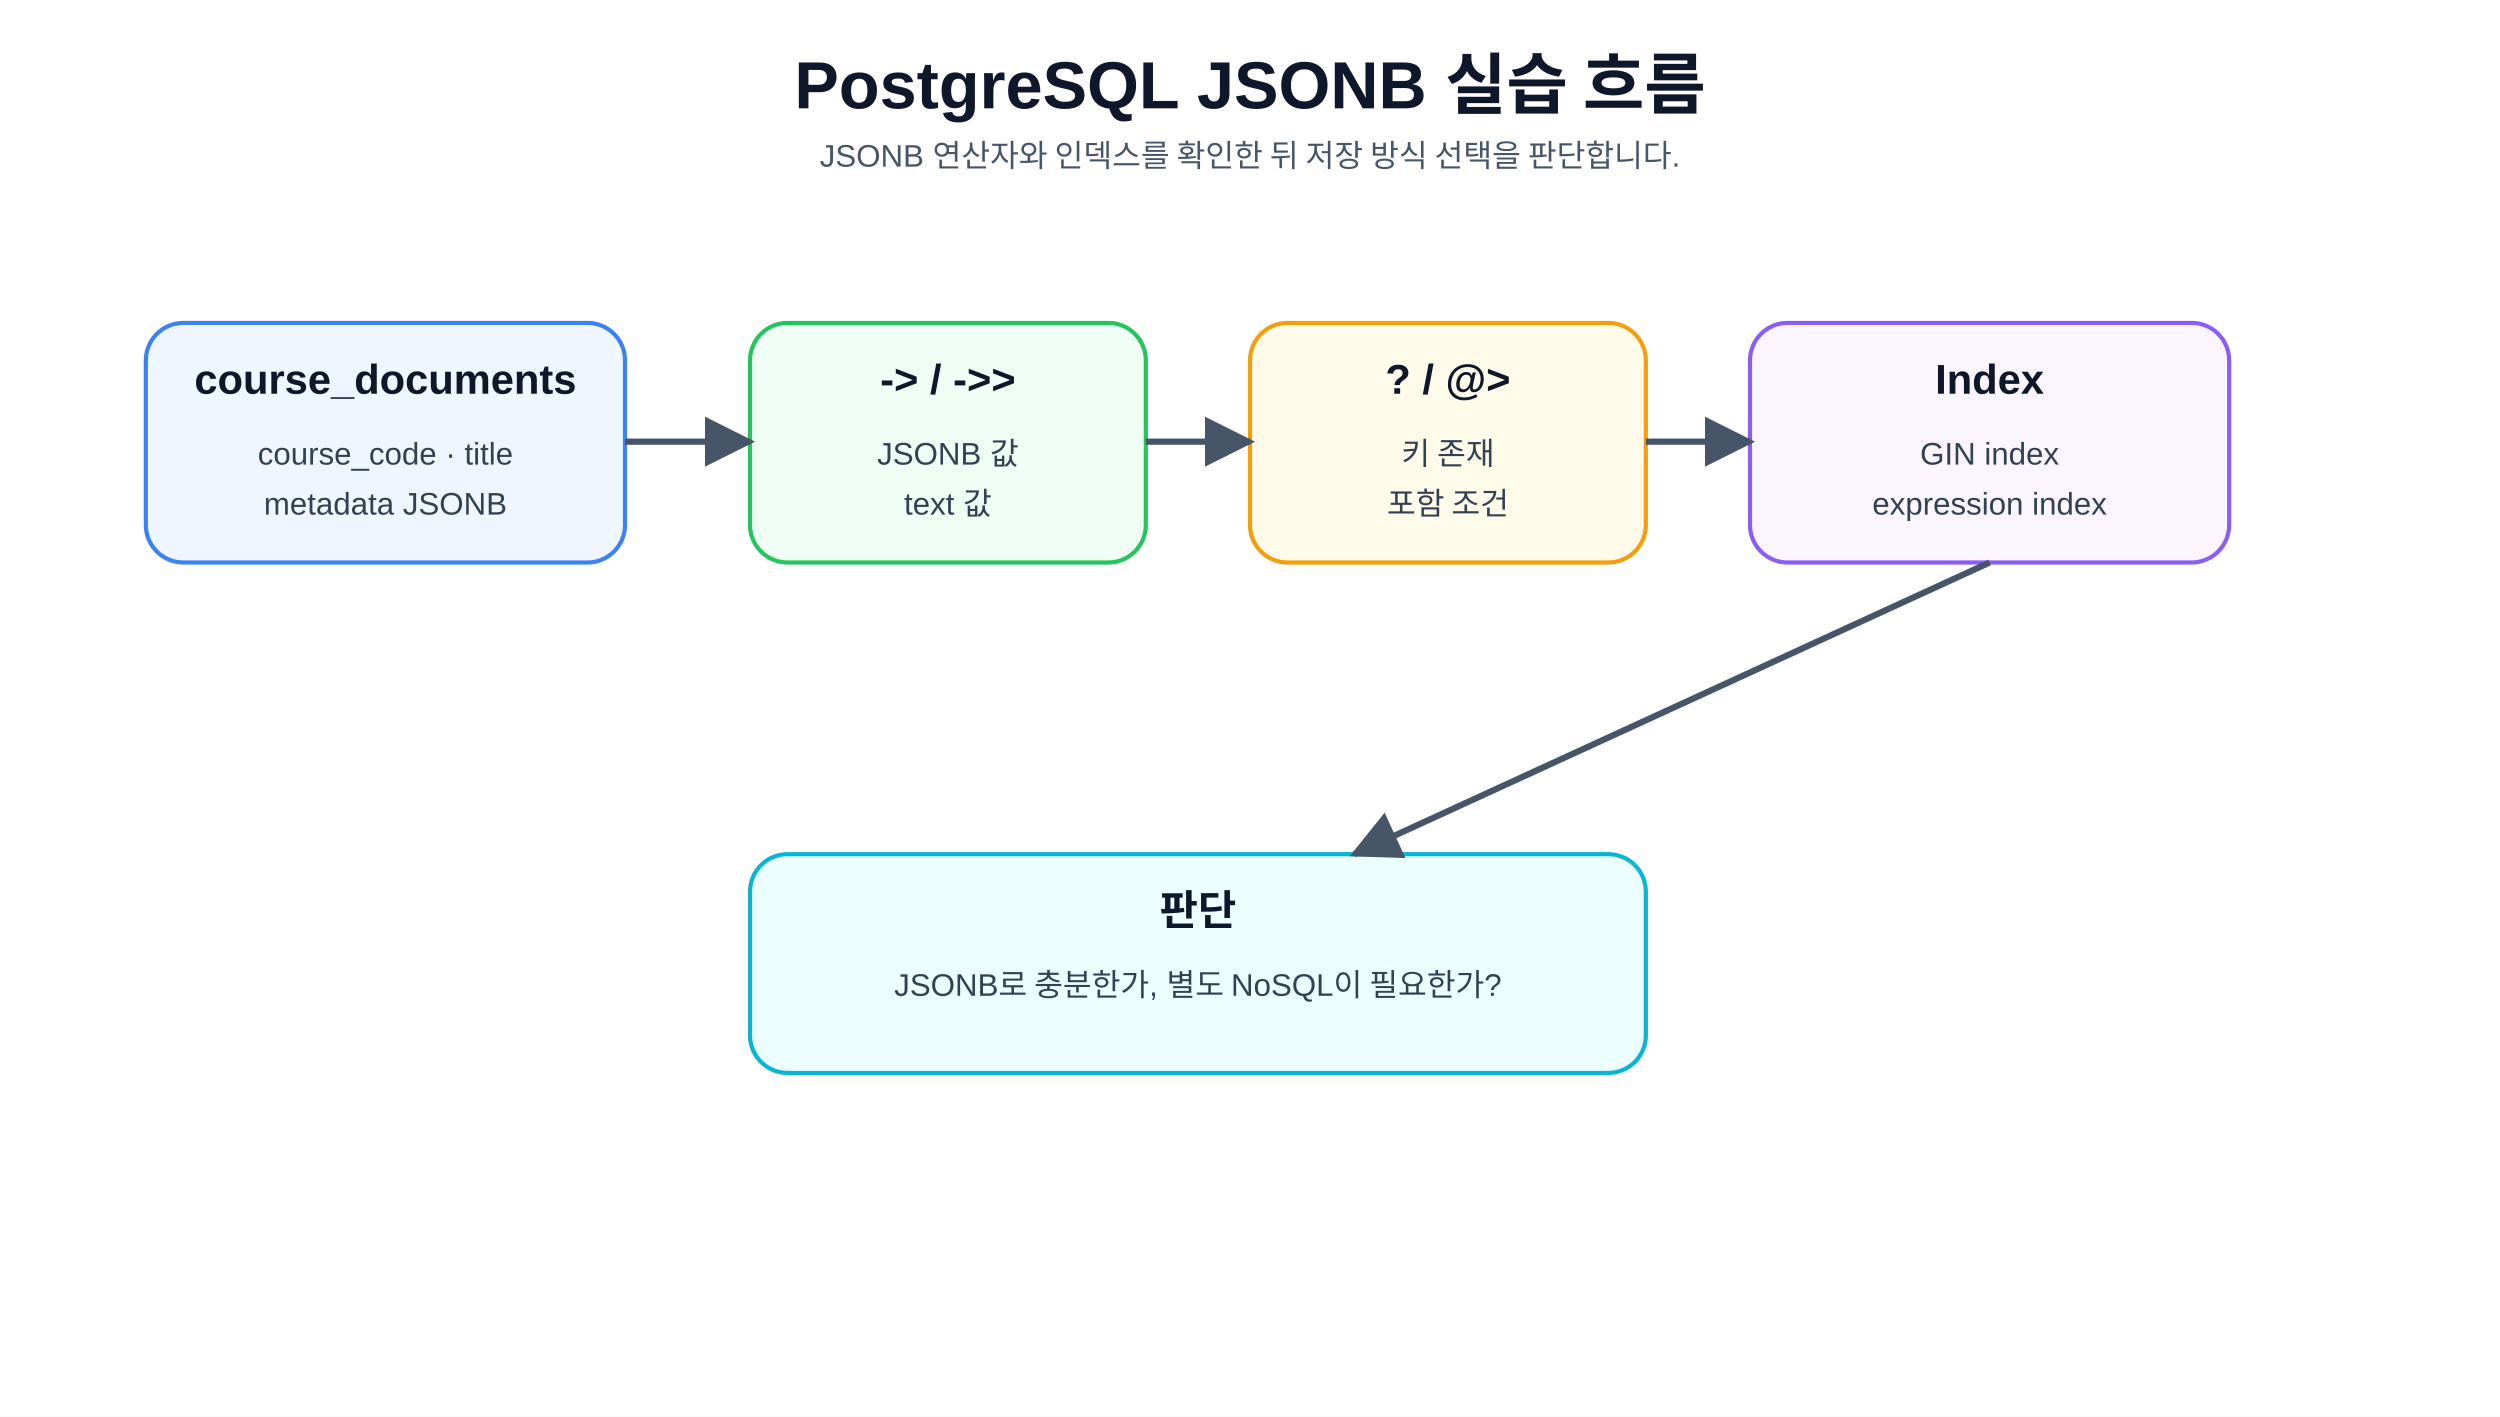
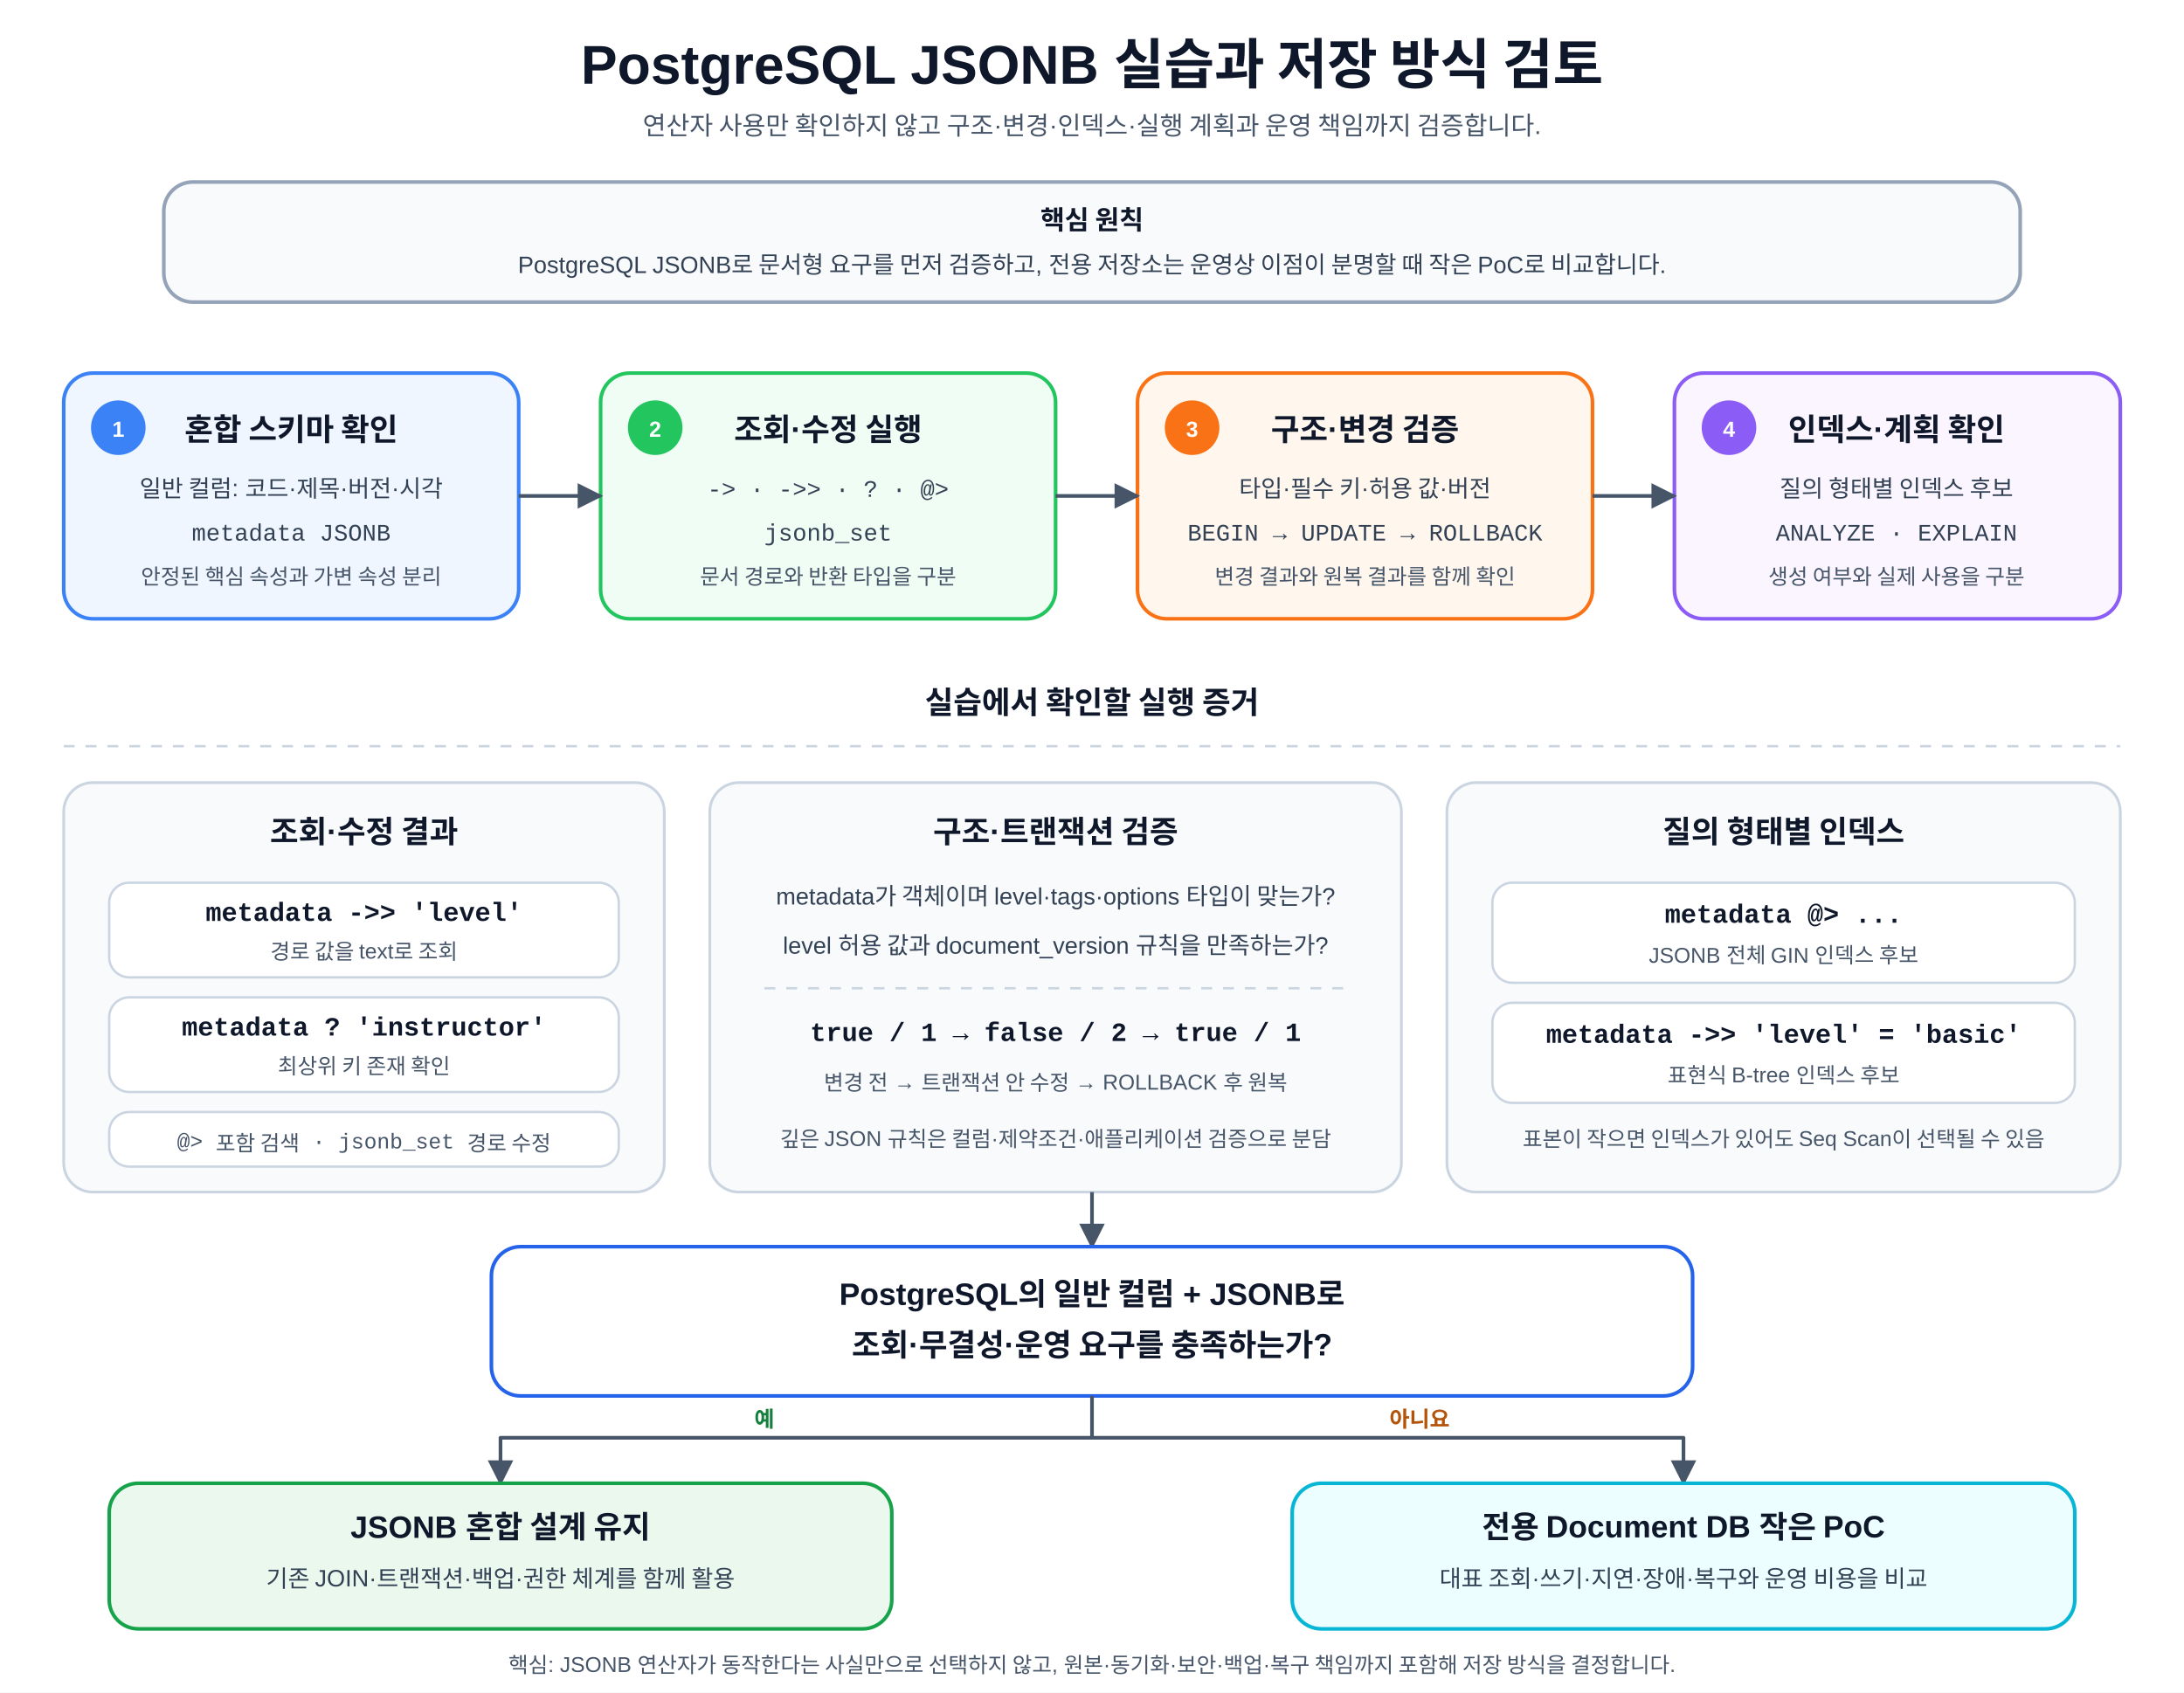
- <svg xmlns="http://www.w3.org/2000/svg" role="img" aria-labelledby="title desc" width="100%" height="680" viewBox="0 0 1200 680">
+ <svg xmlns="http://www.w3.org/2000/svg" width="100%" viewBox="0 0 1200 930" role="img" aria-labelledby="title desc" preserveAspectRatio="xMidYMid meet">
  <defs>
-     <marker id="arrow" viewBox="0 0 10 10" refX="9" refY="5" markerWidth="8" markerHeight="8" orient="auto">
-       <path d="M0 0L10 5L0 10z" fill="#475569" />
+     <marker id="arrow" viewBox="0 0 10 10" refX="9" refY="5" markerWidth="7" markerHeight="7" orient="auto">
+       <path d="M0 0 L10 5 L0 10 Z" fill="#475569" />
    </marker>
    <style>
-       text{font-family:'Pretendard','Noto Sans KR','Malgun Gothic','맑은 고딕','Apple SD Gothic Neo',Arial,sans-serif;fill:#0f172a}
-       .title{font-size:32px;font-weight:800;text-anchor:middle}
-       .subtitle{font-size:15px;text-anchor:middle;fill:#475569}
-       .card{fill:#f8fafc;stroke:#cbd5e1;stroke-width:2;rx:18}
-       .blue{fill:#eff6ff;stroke:#3b82f6}
-       .green{fill:#f0fdf4;stroke:#22c55e}
-       .yellow{fill:#fffbeb;stroke:#f59e0b}
-       .purple{fill:#faf5ff;stroke:#8b5cf6}
-       .cyan{fill:#ecfeff;stroke:#06b6d4}
-       .label{font-size:20px;font-weight:700;text-anchor:middle}
-       .small{font-size:15px;text-anchor:middle;fill:#334155}
-       .tiny{font-size:13px;text-anchor:middle;fill:#475569}
-       .code{font-family:Consolas,'Pretendard','Noto Sans KR','Malgun Gothic','맑은 고딕','Apple SD Gothic Neo',Arial,sans-serif;font-size:14px;text-anchor:middle;fill:#1d4ed8;font-weight:700}
-       .line{stroke:#475569;stroke-width:3;fill:none;marker-end:url(#arrow)}
+       text{font-family:"Pretendard","Noto Sans KR","Malgun Gothic","맑은 고딕","Apple SD Gothic Neo",Arial,sans-serif;fill:#0f172a}
+       .mono{font-family:Consolas,D2Coding,"Courier New",monospace}
+       .title{font-size:30px;font-weight:800;text-anchor:middle}
+       .subtitle{font-size:14px;text-anchor:middle;fill:#475569}
+       .head{font-size:17px;font-weight:800;text-anchor:middle}
+       .section{font-size:14.5px;font-weight:700;text-anchor:middle}
+       .body{font-size:13px;text-anchor:middle;fill:#334155}
+       .small{font-size:11.8px;text-anchor:middle;fill:#475569}
+       .step{font-size:12px;font-weight:700;fill:#ffffff;text-anchor:middle}
+       .label{font-size:12px;font-weight:700;text-anchor:middle}
+       .yes{fill:#15803d}.no{fill:#b45309}
+       .card{stroke-width:2;rx:16;ry:16}
+       .principle{fill:#f8fafc;stroke:#94a3b8}
+       .schema{fill:#eff6ff;stroke:#3b82f6}
+       .query{fill:#f0fdf4;stroke:#22c55e}
+       .validate{fill:#fff7ed;stroke:#f97316}
+       .index{fill:#faf5ff;stroke:#8b5cf6}
+       .group{fill:#f8fafc;stroke:#cbd5e1;stroke-width:1.5;rx:16;ry:16}
+       .detail{fill:#ffffff;stroke:#cbd5e1;stroke-width:1.3;rx:11;ry:11}
+       .decision{fill:#ffffff;stroke:#2563eb}
+       .keep{fill:#eaf8ee;stroke:#16a34a}
+       .poc{fill:#ecfeff;stroke:#06b6d4}
+       .warning{fill:#fffbeb;stroke:#f59e0b}
+       .line{stroke:#475569;stroke-width:2;fill:none;marker-end:url(#arrow);stroke-linejoin:round}
+       .connector{stroke:#475569;stroke-width:2;fill:none;stroke-linejoin:round}
+       .divider{stroke:#cbd5e1;stroke-width:1.3;stroke-dasharray:6 6}
    </style>
  </defs>
-   <rect width="1200" height="680" fill="#ffffff" />
-   <text x="600" y="52" class="title">PostgreSQL JSONB 실습 흐름</text>
-   <text x="600" y="80" class="subtitle">JSONB 연산자와 인덱스를 확인한 뒤 저장 방식 선택을 판단합니다.</text>
-   <rect x="70" y="155" width="230" height="115" class="card blue" />
-   <text x="185" y="189" class="label">course_documents</text>
-   <text x="185" y="223" class="small">course_code · title</text>
-   <text x="185" y="247" class="small">metadata JSONB</text>
-   <rect x="360" y="155" width="190" height="115" class="card green" />
-   <text x="455" y="189" class="label">-&gt; / -&gt;&gt;</text>
-   <text x="455" y="223" class="small">JSONB 값</text>
-   <text x="455" y="247" class="small">text 값</text>
-   <rect x="600" y="155" width="190" height="115" class="card yellow" />
-   <text x="695" y="189" class="label">? / @&gt;</text>
-   <text x="695" y="223" class="small">키 존재</text>
-   <text x="695" y="247" class="small">포함 조건</text>
-   <rect x="840" y="155" width="230" height="115" class="card purple" />
-   <text x="955" y="189" class="label">Index</text>
-   <text x="955" y="223" class="small">GIN index</text>
-   <text x="955" y="247" class="small">expression index</text>
-   <rect x="360" y="410" width="430" height="105" class="card cyan" />
-   <text x="575" y="444" class="label">판단</text>
-   <text x="575" y="478" class="small">JSONB로 충분한가, 별도 NoSQL이 필요한가?</text>
-   <line x1="300" y1="212" x2="360" y2="212" class="line" />
-   <line x1="550" y1="212" x2="600" y2="212" class="line" />
-   <line x1="790" y1="212" x2="840" y2="212" class="line" />
-   <line x1="955" y1="270" x2="650" y2="410" class="line" />
+   <rect width="1200" height="930" fill="#ffffff" />
+   <text x="600" y="46" class="title">PostgreSQL JSONB 실습과 저장 방식 검토</text>
+   <text x="600" y="74" class="subtitle">연산자 사용만 확인하지 않고 구조·변경·인덱스·실행 계획과 운영 책임까지 검증합니다.</text>
+   <rect x="90" y="100" width="1020" height="66" class="card principle" />
+   <text x="600" y="126" class="section">핵심 원칙</text>
+   <text x="600" y="150" class="body">PostgreSQL JSONB로 문서형 요구를 먼저 검증하고, 전용 저장소는 운영상 이점이 분명할 때 작은 PoC로 비교합니다.</text>
+   <rect x="35" y="205" width="250" height="135" class="card schema" />
+   <circle cx="65" cy="235" r="15" fill="#3b82f6" />
+   <text x="65" y="240" class="step">1</text>
+   <text x="160" y="242" class="head">혼합 스키마 확인</text>
+   <text x="160" y="273" class="body">일반 컬럼: 코드·제목·버전·시각</text>
+   <text x="160" y="297" class="mono body">metadata JSONB</text>
+   <text x="160" y="321" class="small">안정된 핵심 속성과 가변 속성 분리</text>
+   <rect x="330" y="205" width="250" height="135" class="card query" />
+   <circle cx="360" cy="235" r="15" fill="#22c55e" />
+   <text x="360" y="240" class="step">2</text>
+   <text x="455" y="242" class="head">조회·수정 실행</text>
+   <text x="455" y="273" class="mono body">-&gt; · -&gt;&gt; · ? · @&gt;</text>
+   <text x="455" y="297" class="mono body">jsonb_set</text>
+   <text x="455" y="321" class="small">문서 경로와 반환 타입을 구분</text>
+   <rect x="625" y="205" width="250" height="135" class="card validate" />
+   <circle cx="655" cy="235" r="15" fill="#f97316" />
+   <text x="655" y="240" class="step">3</text>
+   <text x="750" y="242" class="head">구조·변경 검증</text>
+   <text x="750" y="273" class="body">타입·필수 키·허용 값·버전</text>
+   <text x="750" y="297" class="mono body">BEGIN → UPDATE → ROLLBACK</text>
+   <text x="750" y="321" class="small">변경 결과와 원복 결과를 함께 확인</text>
+   <rect x="920" y="205" width="245" height="135" class="card index" />
+   <circle cx="950" cy="235" r="15" fill="#8b5cf6" />
+   <text x="950" y="240" class="step">4</text>
+   <text x="1042" y="242" class="head">인덱스·계획 확인</text>
+   <text x="1042" y="273" class="body">질의 형태별 인덱스 후보</text>
+   <text x="1042" y="297" class="mono body">ANALYZE · EXPLAIN</text>
+   <text x="1042" y="321" class="small">생성 여부와 실제 사용을 구분</text>
+   <path d="M285 272.5 H330" class="line" />
+   <path d="M580 272.5 H625" class="line" />
+   <path d="M875 272.5 H920" class="line" />
+   <text x="600" y="392" class="head">실습에서 확인할 실행 증거</text>
+   <line x1="35" y1="410" x2="1165" y2="410" class="divider" />
+   <rect x="35" y="430" width="330" height="225" class="group" />
+   <text x="200" y="463" class="head">조회·수정 결과</text>
+   <rect x="60" y="485" width="280" height="52" class="detail" />
+   <text x="200" y="506" class="mono section">metadata -&gt;&gt; 'level'</text>
+   <text x="200" y="527" class="small">경로 값을 text로 조회</text>
+   <rect x="60" y="548" width="280" height="52" class="detail" />
+   <text x="200" y="569" class="mono section">metadata ? 'instructor'</text>
+   <text x="200" y="590" class="small">최상위 키 존재 확인</text>
+   <rect x="60" y="611" width="280" height="30" class="detail" />
+   <text x="200" y="631" class="mono small">@&gt; 포함 검색 · jsonb_set 경로 수정</text>
+   <rect x="390" y="430" width="380" height="225" class="group" />
+   <text x="580" y="463" class="head">구조·트랜잭션 검증</text>
+   <text x="580" y="497" class="body">metadata가 객체이며 level·tags·options 타입이 맞는가?</text>
+   <text x="580" y="524" class="body">level 허용 값과 document_version 규칙을 만족하는가?</text>
+   <line x1="420" y1="543" x2="740" y2="543" class="divider" />
+   <text x="580" y="572" class="mono section">true / 1 → false / 2 → true / 1</text>
+   <text x="580" y="599" class="small">변경 전 → 트랜잭션 안 수정 → ROLLBACK 후 원복</text>
+   <text x="580" y="630" class="small">깊은 JSON 규칙은 컬럼·제약조건·애플리케이션 검증으로 분담</text>
+   <rect x="795" y="430" width="370" height="225" class="group" />
+   <text x="980" y="463" class="head">질의 형태별 인덱스</text>
+   <rect x="820" y="485" width="320" height="55" class="detail" />
+   <text x="980" y="507" class="mono section">metadata @&gt; ...</text>
+   <text x="980" y="529" class="small">JSONB 전체 GIN 인덱스 후보</text>
+   <rect x="820" y="551" width="320" height="55" class="detail" />
+   <text x="980" y="573" class="mono section">metadata -&gt;&gt; 'level' = 'basic'</text>
+   <text x="980" y="595" class="small">표현식 B-tree 인덱스 후보</text>
+   <text x="980" y="630" class="small">표본이 작으면 인덱스가 있어도 Seq Scan이 선택될 수 있음</text>
+   <path d="M600 655 V685" class="line" />
+   <rect x="270" y="685" width="660" height="82" class="card decision" />
+   <text x="600" y="717" class="head">PostgreSQL의 일반 컬럼 + JSONB로</text>
+   <text x="600" y="745" class="head">조회·무결성·운영 요구를 충족하는가?</text>
+   <path d="M600 767 V790" class="connector" />
+   <path d="M600 790 H275 V815" class="line" />
+   <path d="M600 790 H925 V815" class="line" />
+   <text x="420" y="784" class="label yes">예</text>
+   <text x="780" y="784" class="label no">아니요</text>
+   <rect x="60" y="815" width="430" height="80" class="card keep" />
+   <text x="275" y="845" class="head">JSONB 혼합 설계 유지</text>
+   <text x="275" y="872" class="body">기존 JOIN·트랜잭션·백업·권한 체계를 함께 활용</text>
+   <rect x="710" y="815" width="430" height="80" class="card poc" />
+   <text x="925" y="845" class="head">전용 Document DB 작은 PoC</text>
+   <text x="925" y="872" class="body">대표 조회·쓰기·지연·장애·복구와 운영 비용을 비교</text>
+   <text x="600" y="919" class="small">핵심: JSONB 연산자가 동작한다는 사실만으로 선택하지 않고, 원본·동기화·보안·백업·복구 책임까지 포함해 저장 방식을 결정합니다.</text>
</svg>
